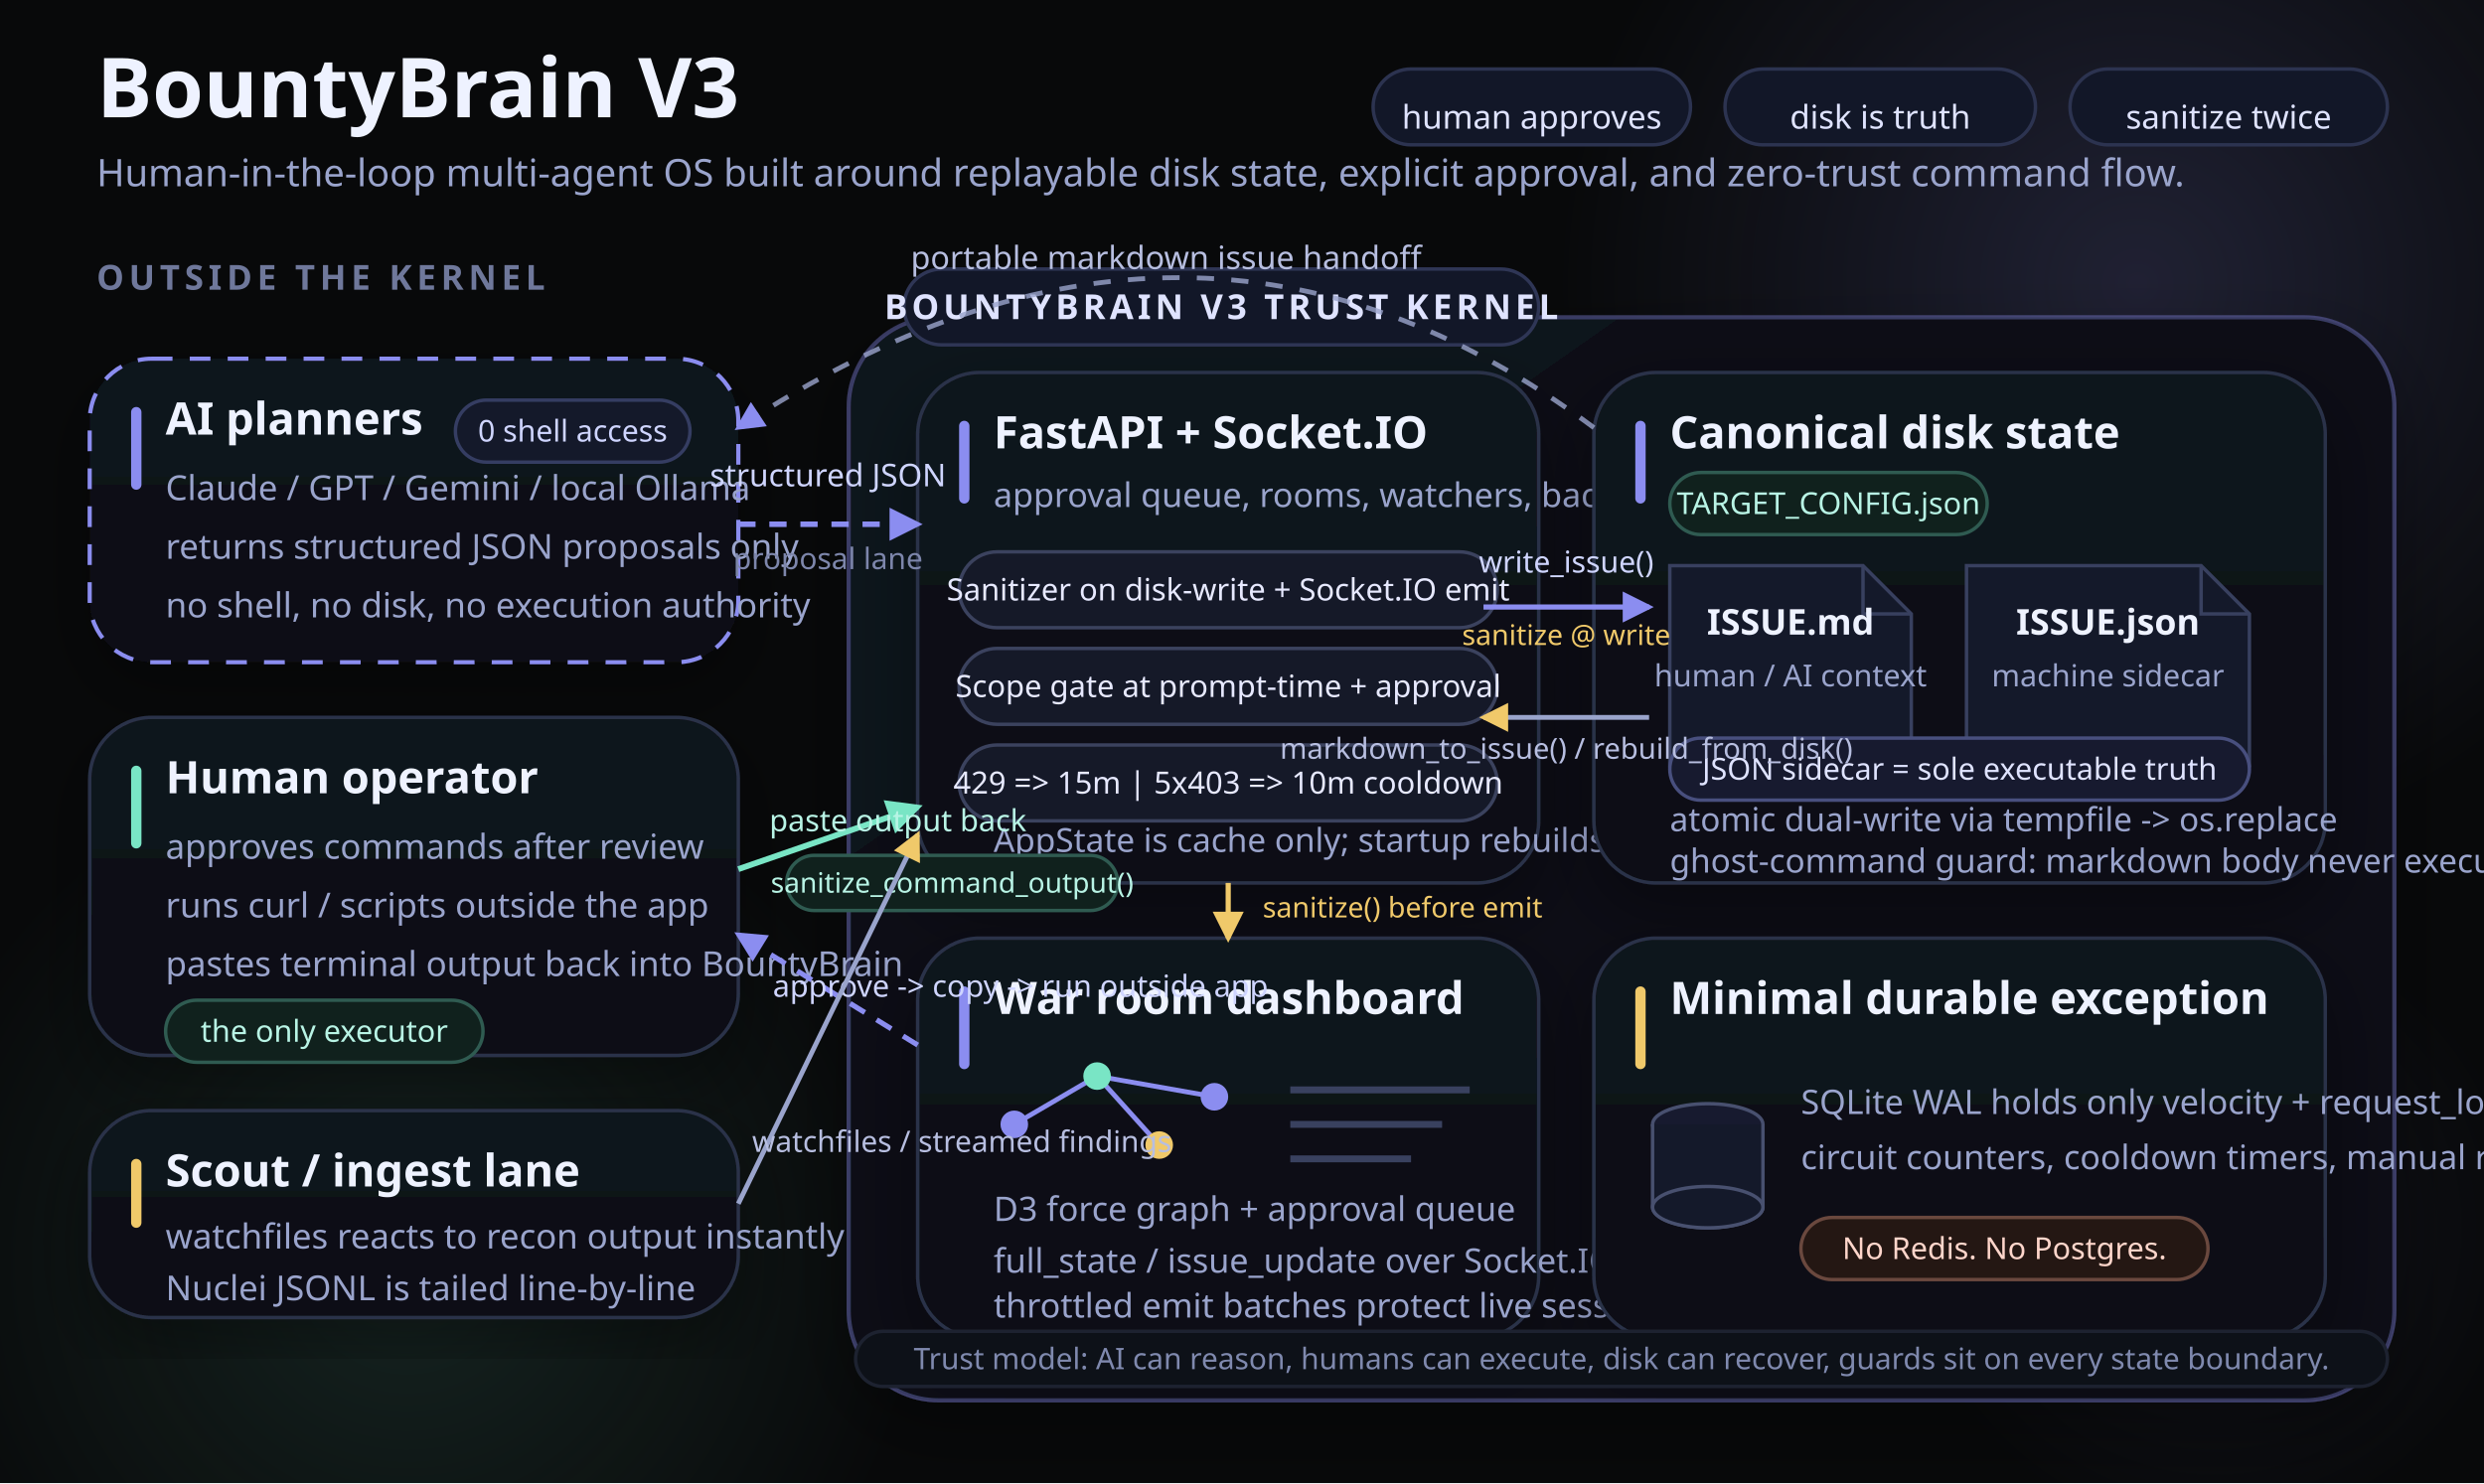
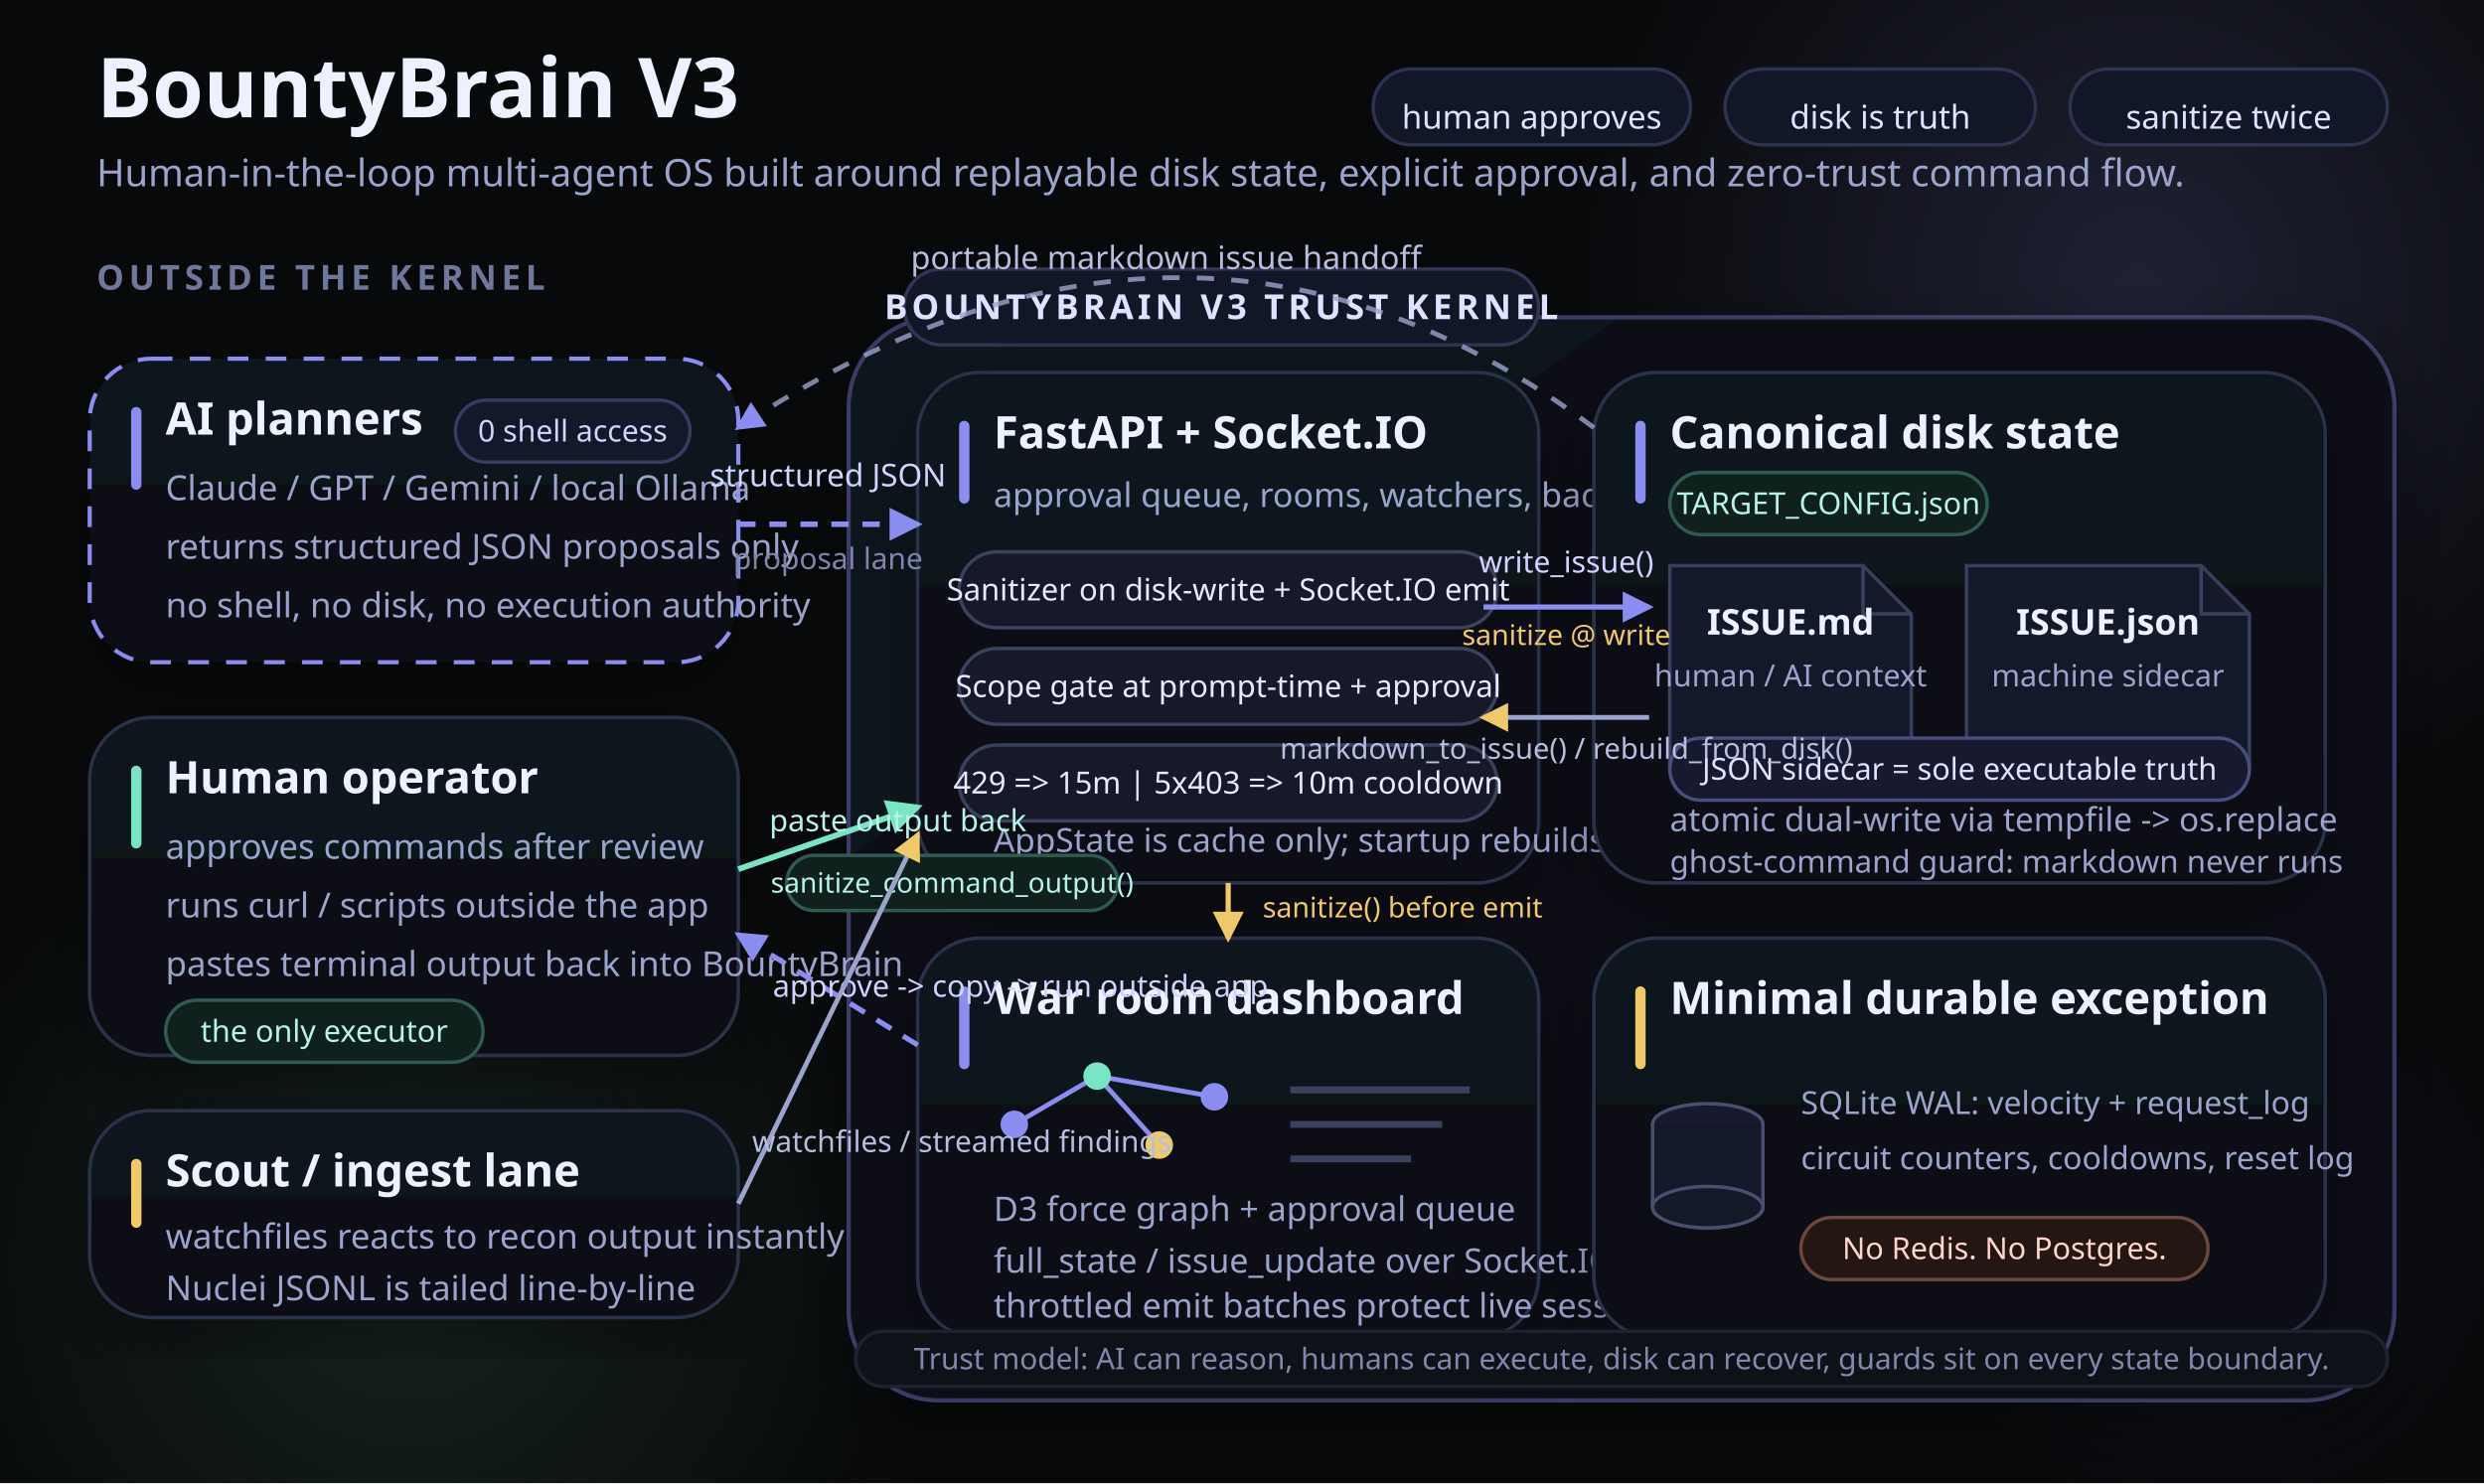
<svg xmlns="http://www.w3.org/2000/svg" viewBox="0 0 720 430" width="720" height="430">
  <defs>
    <linearGradient id="panelGrad" x1="0" y1="0" x2="0" y2="1">
      <stop offset="0" stop-color="#10141d" />
      <stop offset="1" stop-color="#0b0e14" />
    </linearGradient>
    <linearGradient id="kernelGrad" x1="0" y1="0" x2="1" y2="1">
      <stop offset="0" stop-color="#0f131c" />
      <stop offset="1" stop-color="#0a0d12" />
    </linearGradient>
    <radialGradient id="haloA" cx="50%" cy="50%" r="50%">
      <stop offset="0" stop-color="#8b8df0" stop-opacity="0.18" />
      <stop offset="1" stop-color="#8b8df0" stop-opacity="0" />
    </radialGradient>
    <radialGradient id="haloB" cx="50%" cy="50%" r="50%">
      <stop offset="0" stop-color="#79e5c5" stop-opacity="0.12" />
      <stop offset="1" stop-color="#79e5c5" stop-opacity="0" />
    </radialGradient>
    <filter id="shadow" x="-20%" y="-20%" width="140%" height="140%">
      <feDropShadow dx="0" dy="8" stdDeviation="10" flood-color="#000000" flood-opacity="0.35" />
    </filter>
    <marker id="arrowAccent" viewBox="0 0 10 10" refX="8.5" refY="5" markerWidth="6" markerHeight="6" orient="auto-start-reverse">
      <path d="M 0 0 L 10 5 L 0 10 z" fill="#8b8df0" />
    </marker>
    <marker id="arrowSafe" viewBox="0 0 10 10" refX="8.5" refY="5" markerWidth="6" markerHeight="6" orient="auto-start-reverse">
      <path d="M 0 0 L 10 5 L 0 10 z" fill="#79e5c5" />
    </marker>
    <marker id="arrowWarn" viewBox="0 0 10 10" refX="8.5" refY="5" markerWidth="6" markerHeight="6" orient="auto-start-reverse">
      <path d="M 0 0 L 10 5 L 0 10 z" fill="#f0c96a" />
    </marker>
  </defs>
  <rect x="0" y="0" width="720" height="430" fill="#08090a" />
  <circle cx="620" cy="82" r="170" fill="url(#haloA)" />
  <circle cx="118" cy="366" r="150" fill="url(#haloB)" />
  <circle cx="642" cy="356" r="92" fill="url(#haloA)" opacity="0.45" />
  <g font-family="sans-serif">
    <text x="28" y="34" fill="#eef2ff" font-size="24" font-weight="700">BountyBrain V3</text>
    <text x="28" y="54" fill="#9aa4cc" font-size="11">Human-in-the-loop multi-agent OS built around replayable disk state, explicit approval, and zero-trust command flow.</text>
    <rect x="398" y="20" width="92" height="22" rx="11" fill="#121728" stroke="#2c3350" />
    <rect x="500" y="20" width="90" height="22" rx="11" fill="#121728" stroke="#2c3350" />
    <rect x="600" y="20" width="92" height="22" rx="11" fill="#121728" stroke="#2c3350" />
    <text x="444" y="34" fill="#dfe3ff" font-size="9.5" text-anchor="middle" dominant-baseline="middle">human approves</text>
    <text x="545" y="34" fill="#dfe3ff" font-size="9.5" text-anchor="middle" dominant-baseline="middle">disk is truth</text>
    <text x="646" y="34" fill="#dfe3ff" font-size="9.5" text-anchor="middle" dominant-baseline="middle">sanitize twice</text>
    <text x="28" y="84" fill="#6f789b" font-size="10" font-weight="700" letter-spacing="1.4">OUTSIDE THE KERNEL</text>
    <rect x="246" y="92" width="448" height="314" rx="26" fill="url(#kernelGrad)" stroke="#8b8df0" stroke-opacity="0.35" stroke-width="1.2" filter="url(#shadow)" />
    <rect x="262" y="78" width="184" height="22" rx="11" fill="#121728" stroke="#2f3656" />
    <text x="354" y="89" fill="#dfe3ff" font-size="10" font-weight="700" text-anchor="middle" dominant-baseline="middle" letter-spacing="1.2">BOUNTYBRAIN V3 TRUST KERNEL</text>
    <rect x="26" y="104" width="188" height="88" rx="18" fill="url(#panelGrad)" stroke="#8b8df0" stroke-width="1.2" stroke-dasharray="6 5" filter="url(#shadow)" />
    <rect x="38" y="118" width="3" height="24" rx="1.5" fill="#8b8df0" />
    <text x="48" y="126" fill="#eef2ff" font-size="13" font-weight="700">AI planners</text>
    <text x="48" y="145" fill="#9aa4cc" font-size="10">Claude / GPT / Gemini / local Ollama</text>
    <text x="48" y="162" fill="#9aa4cc" font-size="10">returns structured JSON proposals only</text>
    <text x="48" y="179" fill="#9aa4cc" font-size="10">no shell, no disk, no execution authority</text>
    <rect x="132" y="116" width="68" height="18" rx="9" fill="#14192a" stroke="#353d62" />
    <text x="166" y="125" fill="#cfd5ff" font-size="8.7" text-anchor="middle" dominant-baseline="middle">0 shell access</text>
    <rect x="26" y="208" width="188" height="98" rx="18" fill="url(#panelGrad)" stroke="#2b3348" filter="url(#shadow)" />
    <rect x="38" y="222" width="3" height="24" rx="1.5" fill="#79e5c5" />
    <text x="48" y="230" fill="#eef2ff" font-size="13" font-weight="700">Human operator</text>
    <text x="48" y="249" fill="#9aa4cc" font-size="10">approves commands after review</text>
    <text x="48" y="266" fill="#9aa4cc" font-size="10">runs curl / scripts outside the app</text>
    <text x="48" y="283" fill="#9aa4cc" font-size="10">pastes terminal output back into BountyBrain</text>
    <rect x="48" y="290" width="92" height="18" rx="9" fill="#10211d" stroke="#2f5b51" />
    <text x="94" y="299" fill="#b8f4e5" font-size="8.8" text-anchor="middle" dominant-baseline="middle">the only executor</text>
    <rect x="26" y="322" width="188" height="60" rx="18" fill="url(#panelGrad)" stroke="#2b3348" filter="url(#shadow)" />
    <rect x="38" y="336" width="3" height="20" rx="1.5" fill="#f0c96a" />
    <text x="48" y="344" fill="#eef2ff" font-size="13" font-weight="700">Scout / ingest lane</text>
    <text x="48" y="362" fill="#9aa4cc" font-size="10">watchfiles reacts to recon output instantly</text>
    <text x="48" y="377" fill="#9aa4cc" font-size="10">Nuclei JSONL is tailed line-by-line</text>
    <rect x="266" y="108" width="180" height="148" rx="18" fill="url(#panelGrad)" stroke="#2b3348" filter="url(#shadow)" />
    <rect x="278" y="122" width="3" height="24" rx="1.5" fill="#8b8df0" />
    <text x="288" y="130" fill="#eef2ff" font-size="13" font-weight="700">FastAPI + Socket.IO</text>
    <text x="288" y="147" fill="#9aa4cc" font-size="9.8">approval queue, rooms, watchers, background tasks</text>
    <rect x="278" y="160" width="156" height="22" rx="11" fill="#151928" stroke="#3b425e" />
    <text x="356" y="171" fill="#e7e9ff" font-size="8.9" text-anchor="middle" dominant-baseline="middle">Sanitizer on disk-write + Socket.IO emit</text>
    <rect x="278" y="188" width="156" height="22" rx="11" fill="#151928" stroke="#3b425e" />
    <text x="356" y="199" fill="#e7e9ff" font-size="8.9" text-anchor="middle" dominant-baseline="middle">Scope gate at prompt-time + approval</text>
    <rect x="278" y="216" width="156" height="22" rx="11" fill="#151928" stroke="#3b425e" />
    <text x="356" y="227" fill="#e7e9ff" font-size="8.9" text-anchor="middle" dominant-baseline="middle">429 =&gt; 15m | 5x403 =&gt; 10m cooldown</text>
    <text x="288" y="247" fill="#9aa4cc" font-size="9.6">AppState is cache only; startup rebuilds from disk</text>
    <rect x="462" y="108" width="212" height="148" rx="18" fill="url(#panelGrad)" stroke="#2b3348" filter="url(#shadow)" />
    <rect x="474" y="122" width="3" height="24" rx="1.5" fill="#8b8df0" />
    <text x="484" y="130" fill="#eef2ff" font-size="13" font-weight="700">Canonical disk state</text>
    <rect x="484" y="137" width="92" height="18" rx="9" fill="#10211d" stroke="#2f5b51" />
    <text x="530" y="146" fill="#b8f4e5" font-size="8.8" text-anchor="middle" dominant-baseline="middle">TARGET_CONFIG.json</text>
    <path d="M484 164 h56 l14 14 v44 h-70 z" fill="#14192a" stroke="#38405f" />
    <path d="M540 164 v14 h14" fill="none" stroke="#38405f" />
    <text x="519" y="184" fill="#eef2ff" font-size="10.3" font-weight="700" text-anchor="middle">ISSUE.md</text>
    <text x="519" y="199" fill="#9aa4cc" font-size="8.8" text-anchor="middle">human / AI context</text>
    <path d="M570 164 h68 l14 14 v44 h-82 z" fill="#14192a" stroke="#38405f" />
    <path d="M638 164 v14 h14" fill="none" stroke="#38405f" />
    <text x="611" y="184" fill="#eef2ff" font-size="10.3" font-weight="700" text-anchor="middle">ISSUE.json</text>
    <text x="611" y="199" fill="#9aa4cc" font-size="8.8" text-anchor="middle">machine sidecar</text>
    <rect x="484" y="214" width="168" height="18" rx="9" fill="#171a2f" stroke="#484f7e" />
    <text x="568" y="223" fill="#dfe3ff" font-size="8.8" text-anchor="middle" dominant-baseline="middle">JSON sidecar = sole executable truth</text>
    <text x="484" y="241" fill="#9aa4cc" font-size="9.6">atomic dual-write via tempfile -&gt; os.replace</text>
-     <text x="484" y="253" fill="#9aa4cc" font-size="9.6">ghost-command guard: markdown body never executes</text>
+     <text x="484" y="253" fill="#9aa4cc" font-size="9">ghost-command guard: markdown never runs</text>
    <rect x="266" y="272" width="180" height="116" rx="18" fill="url(#panelGrad)" stroke="#2b3348" filter="url(#shadow)" />
    <rect x="278" y="286" width="3" height="24" rx="1.5" fill="#8b8df0" />
    <text x="288" y="294" fill="#eef2ff" font-size="13" font-weight="700">War room dashboard</text>
    <line x1="294" y1="326" x2="318" y2="312" stroke="#8b8df0" stroke-width="1.4" />
    <line x1="318" y1="312" x2="336" y2="332" stroke="#8b8df0" stroke-width="1.4" />
    <line x1="318" y1="312" x2="352" y2="318" stroke="#8b8df0" stroke-width="1.4" />
    <circle cx="294" cy="326" r="4" fill="#8b8df0" />
    <circle cx="318" cy="312" r="4" fill="#79e5c5" />
    <circle cx="336" cy="332" r="4" fill="#f0c96a" />
    <circle cx="352" cy="318" r="4" fill="#8b8df0" />
    <line x1="374" y1="316" x2="426" y2="316" stroke="#39415f" stroke-width="2" />
    <line x1="374" y1="326" x2="418" y2="326" stroke="#39415f" stroke-width="2" />
    <line x1="374" y1="336" x2="409" y2="336" stroke="#39415f" stroke-width="2" />
    <text x="288" y="354" fill="#9aa4cc" font-size="9.8">D3 force graph + approval queue</text>
    <text x="288" y="369" fill="#9aa4cc" font-size="9.8">full_state / issue_update over Socket.IO</text>
    <text x="288" y="382" fill="#9aa4cc" font-size="9.8">throttled emit batches protect live sessions</text>
    <rect x="462" y="272" width="212" height="116" rx="18" fill="url(#panelGrad)" stroke="#2b3348" filter="url(#shadow)" />
    <rect x="474" y="286" width="3" height="24" rx="1.5" fill="#f0c96a" />
    <text x="484" y="294" fill="#eef2ff" font-size="13" font-weight="700">Minimal durable exception</text>
    <ellipse cx="495" cy="326" rx="16" ry="6" fill="#171a2f" stroke="#48506f" />
    <path d="M479 326 v24 c0 3 7 6 16 6 c9 0 16 -3 16 -6 v-24" fill="#14192a" stroke="#48506f" />
    <ellipse cx="495" cy="350" rx="16" ry="6" fill="#14192a" stroke="#48506f" />
-     <text x="522" y="323" fill="#9aa4cc" font-size="9.8">SQLite WAL holds only velocity + request_log</text>
-     <text x="522" y="339" fill="#9aa4cc" font-size="9.8">circuit counters, cooldown timers, manual reset log</text>
+     <text x="522" y="323" fill="#9aa4cc" font-size="9.2">SQLite WAL: velocity + request_log</text>
+     <text x="522" y="339" fill="#9aa4cc" font-size="9.2">circuit counters, cooldowns, reset log</text>
    <rect x="522" y="353" width="118" height="18" rx="9" fill="#241713" stroke="#6a483e" />
    <text x="581" y="362" fill="#ffd6cb" font-size="8.8" text-anchor="middle" dominant-baseline="middle">No Redis. No Postgres.</text>
    <path d="M462 124 C 384 66, 302 66, 214 124" fill="none" stroke="#9aa4cc" stroke-opacity="0.8" stroke-width="1.4" stroke-dasharray="5 5" marker-end="url(#arrowAccent)" />
    <text x="338" y="78" fill="#b7bee0" font-size="9.3" text-anchor="middle">portable markdown issue handoff</text>
    <line x1="214" y1="152" x2="266" y2="152" stroke="#8b8df0" stroke-width="1.6" stroke-dasharray="5 4" marker-end="url(#arrowAccent)" />
    <text x="240" y="141" fill="#cfd5ff" font-size="9.1" text-anchor="middle">structured JSON</text>
    <text x="240" y="165" fill="#7d86ab" font-size="8.6" text-anchor="middle">proposal lane</text>
    <line x1="430" y1="176" x2="478" y2="176" stroke="#8b8df0" stroke-width="1.5" marker-end="url(#arrowAccent)" />
    <text x="454" y="166" fill="#cfd5ff" font-size="8.7" text-anchor="middle">write_issue()</text>
    <text x="454" y="187" fill="#f0c96a" font-size="8.2" text-anchor="middle">sanitize @ write</text>
    <line x1="478" y1="208" x2="430" y2="208" stroke="#9aa4cc" stroke-width="1.4" marker-end="url(#arrowWarn)" />
    <text x="454" y="220" fill="#b7bee0" font-size="8.4" text-anchor="middle">markdown_to_issue() / rebuild_from_disk()</text>
    <line x1="356" y1="256" x2="356" y2="272" stroke="#f0c96a" stroke-width="1.5" marker-end="url(#arrowWarn)" />
    <text x="366" y="266" fill="#f0c96a" font-size="8.2">sanitize() before emit</text>
    <line x1="266" y1="303" x2="214" y2="271" stroke="#8b8df0" stroke-width="1.5" stroke-dasharray="5 4" marker-end="url(#arrowAccent)" />
    <text x="224" y="289" fill="#cfd5ff" font-size="8.8">approve -&gt; copy -&gt; run outside app</text>
    <line x1="214" y1="252" x2="266" y2="234" stroke="#79e5c5" stroke-width="1.7" marker-end="url(#arrowSafe)" />
    <text x="223" y="241" fill="#b8f4e5" font-size="8.8">paste output back</text>
    <rect x="228" y="248" width="96" height="16" rx="8" fill="#10211d" stroke="#2f5b51" />
    <text x="276" y="256" fill="#b8f4e5" font-size="8.1" text-anchor="middle" dominant-baseline="middle">sanitize_command_output()</text>
    <line x1="214" y1="349" x2="266" y2="242" stroke="#9aa4cc" stroke-width="1.4" marker-end="url(#arrowWarn)" />
    <text x="218" y="334" fill="#b7bee0" font-size="8.6">watchfiles / streamed findings</text>
    <rect x="248" y="386" width="444" height="16" rx="8" fill="#0d1118" stroke="#1d2230" />
    <text x="470" y="394" fill="#7f89ae" font-size="8.6" text-anchor="middle" dominant-baseline="middle">Trust model: AI can reason, humans can execute, disk can recover, guards sit on every state boundary.</text>
  </g>
</svg>
